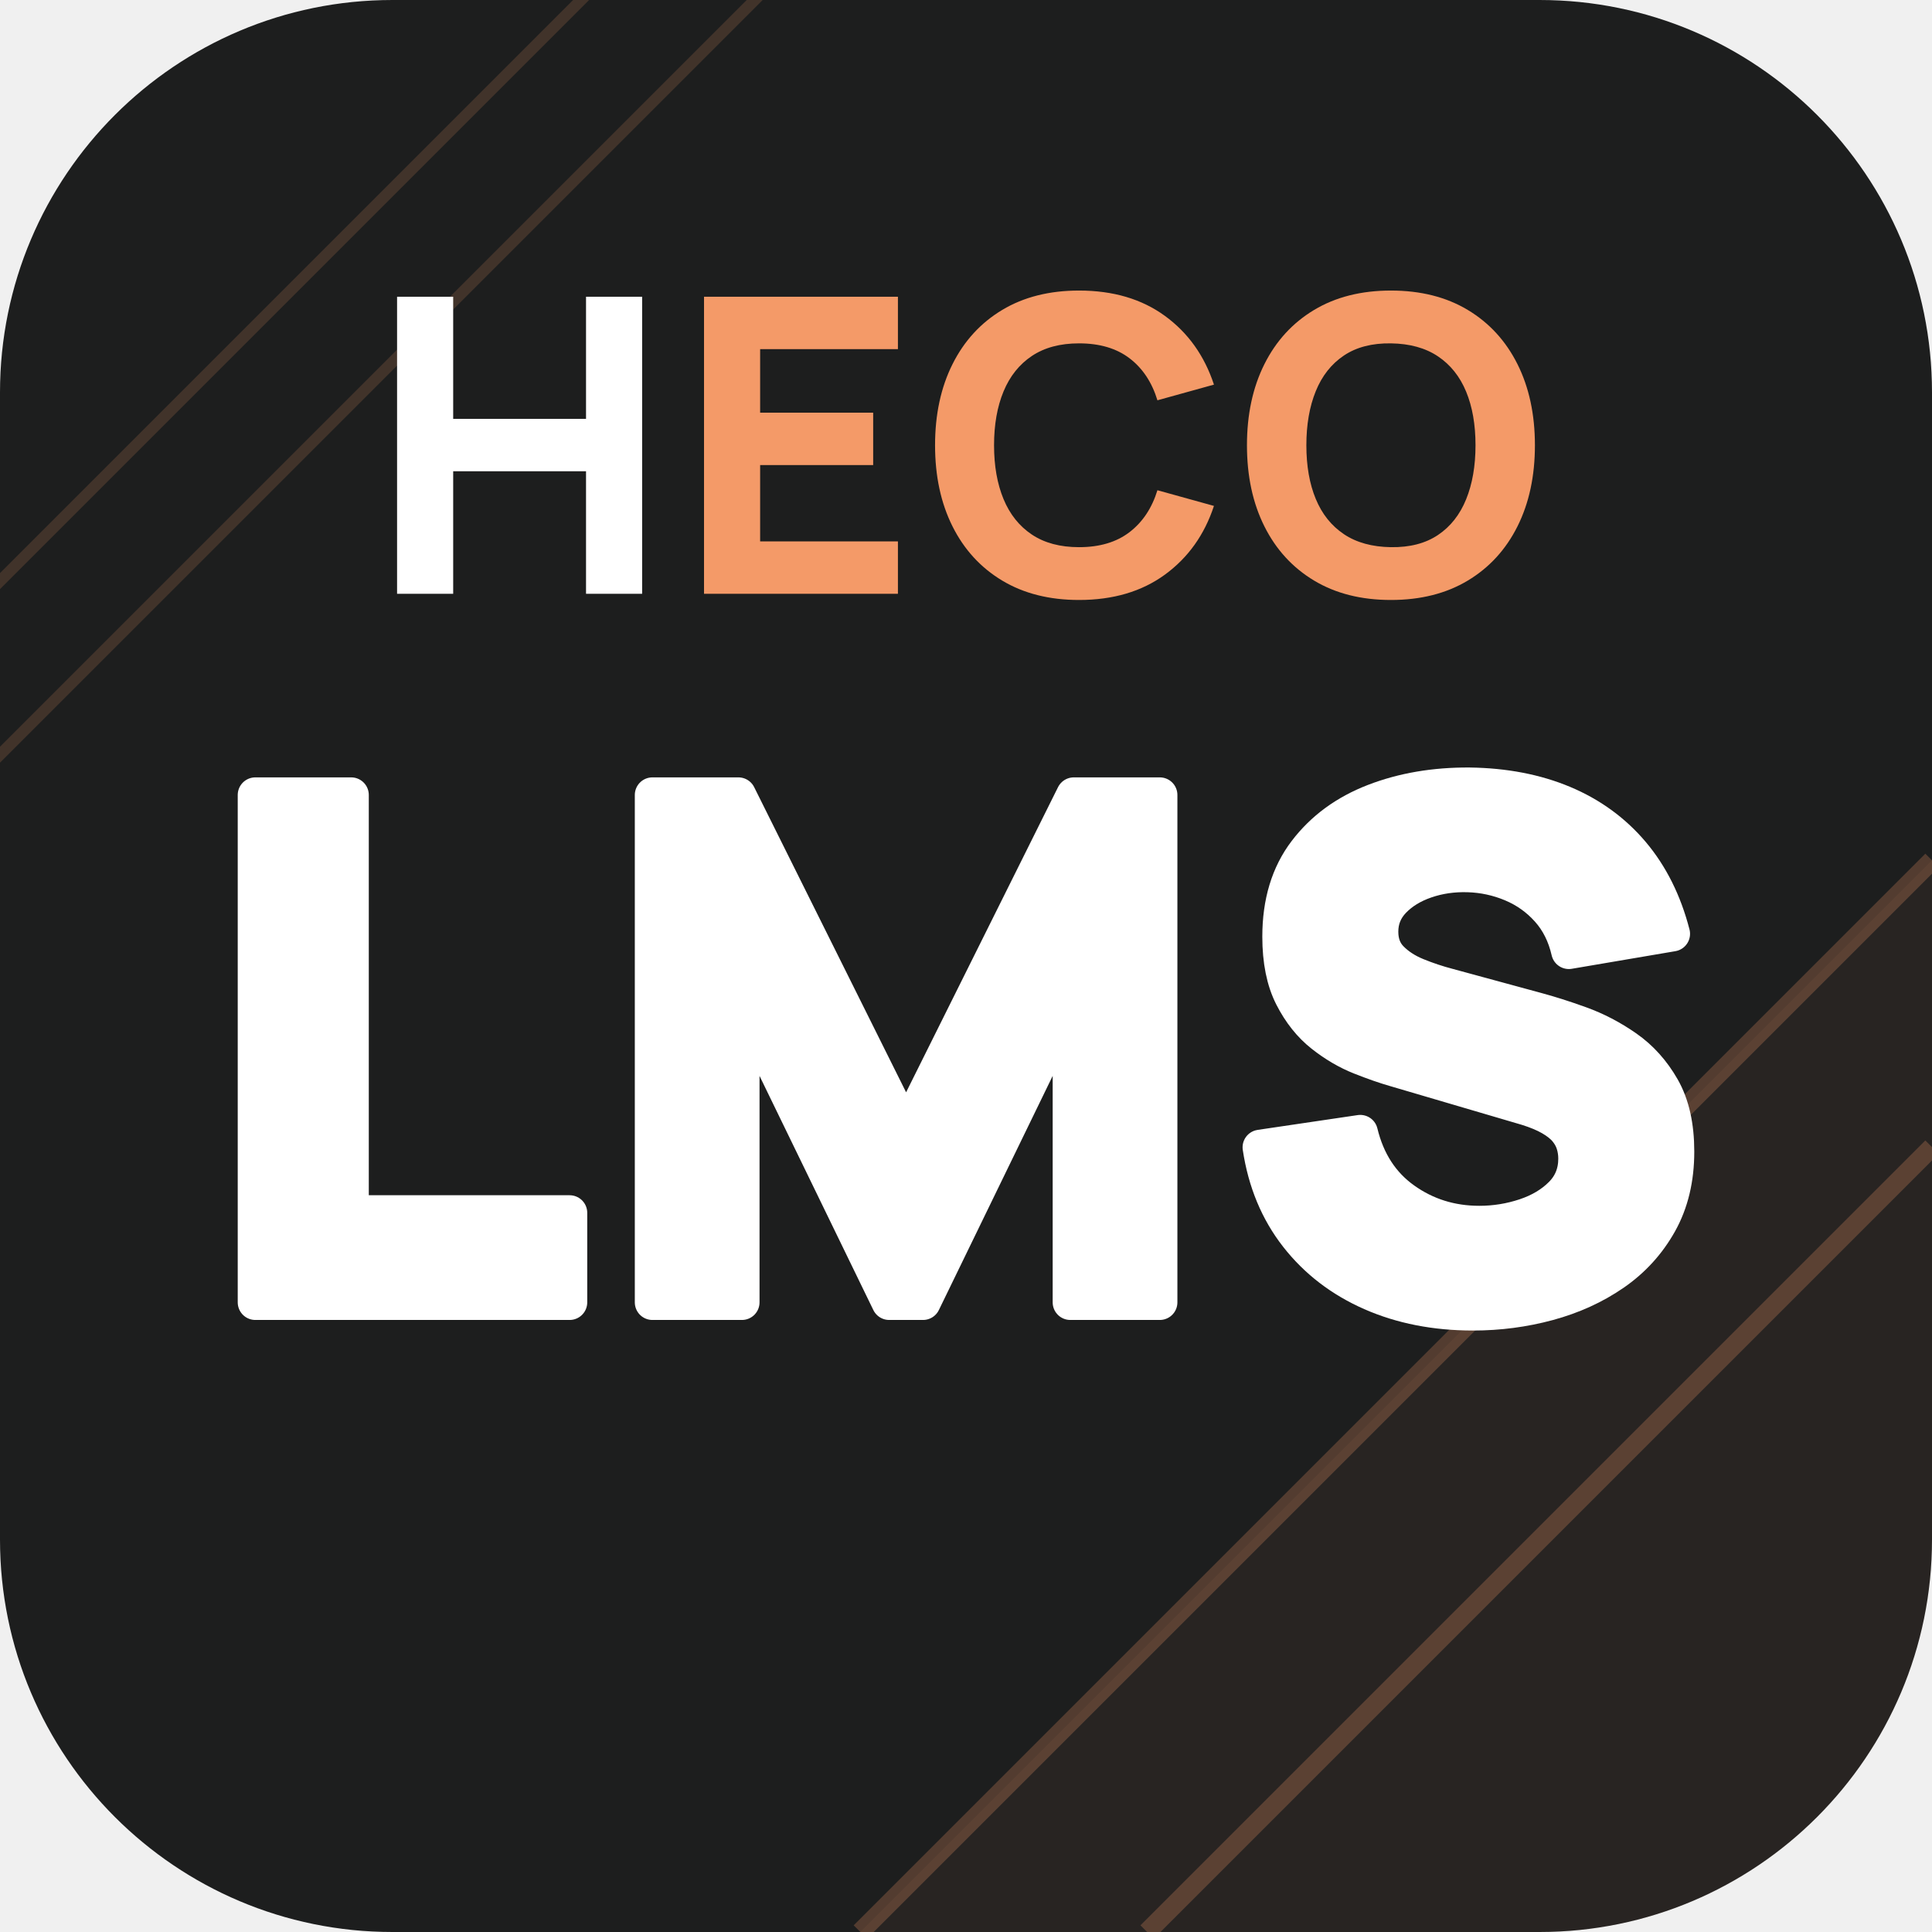
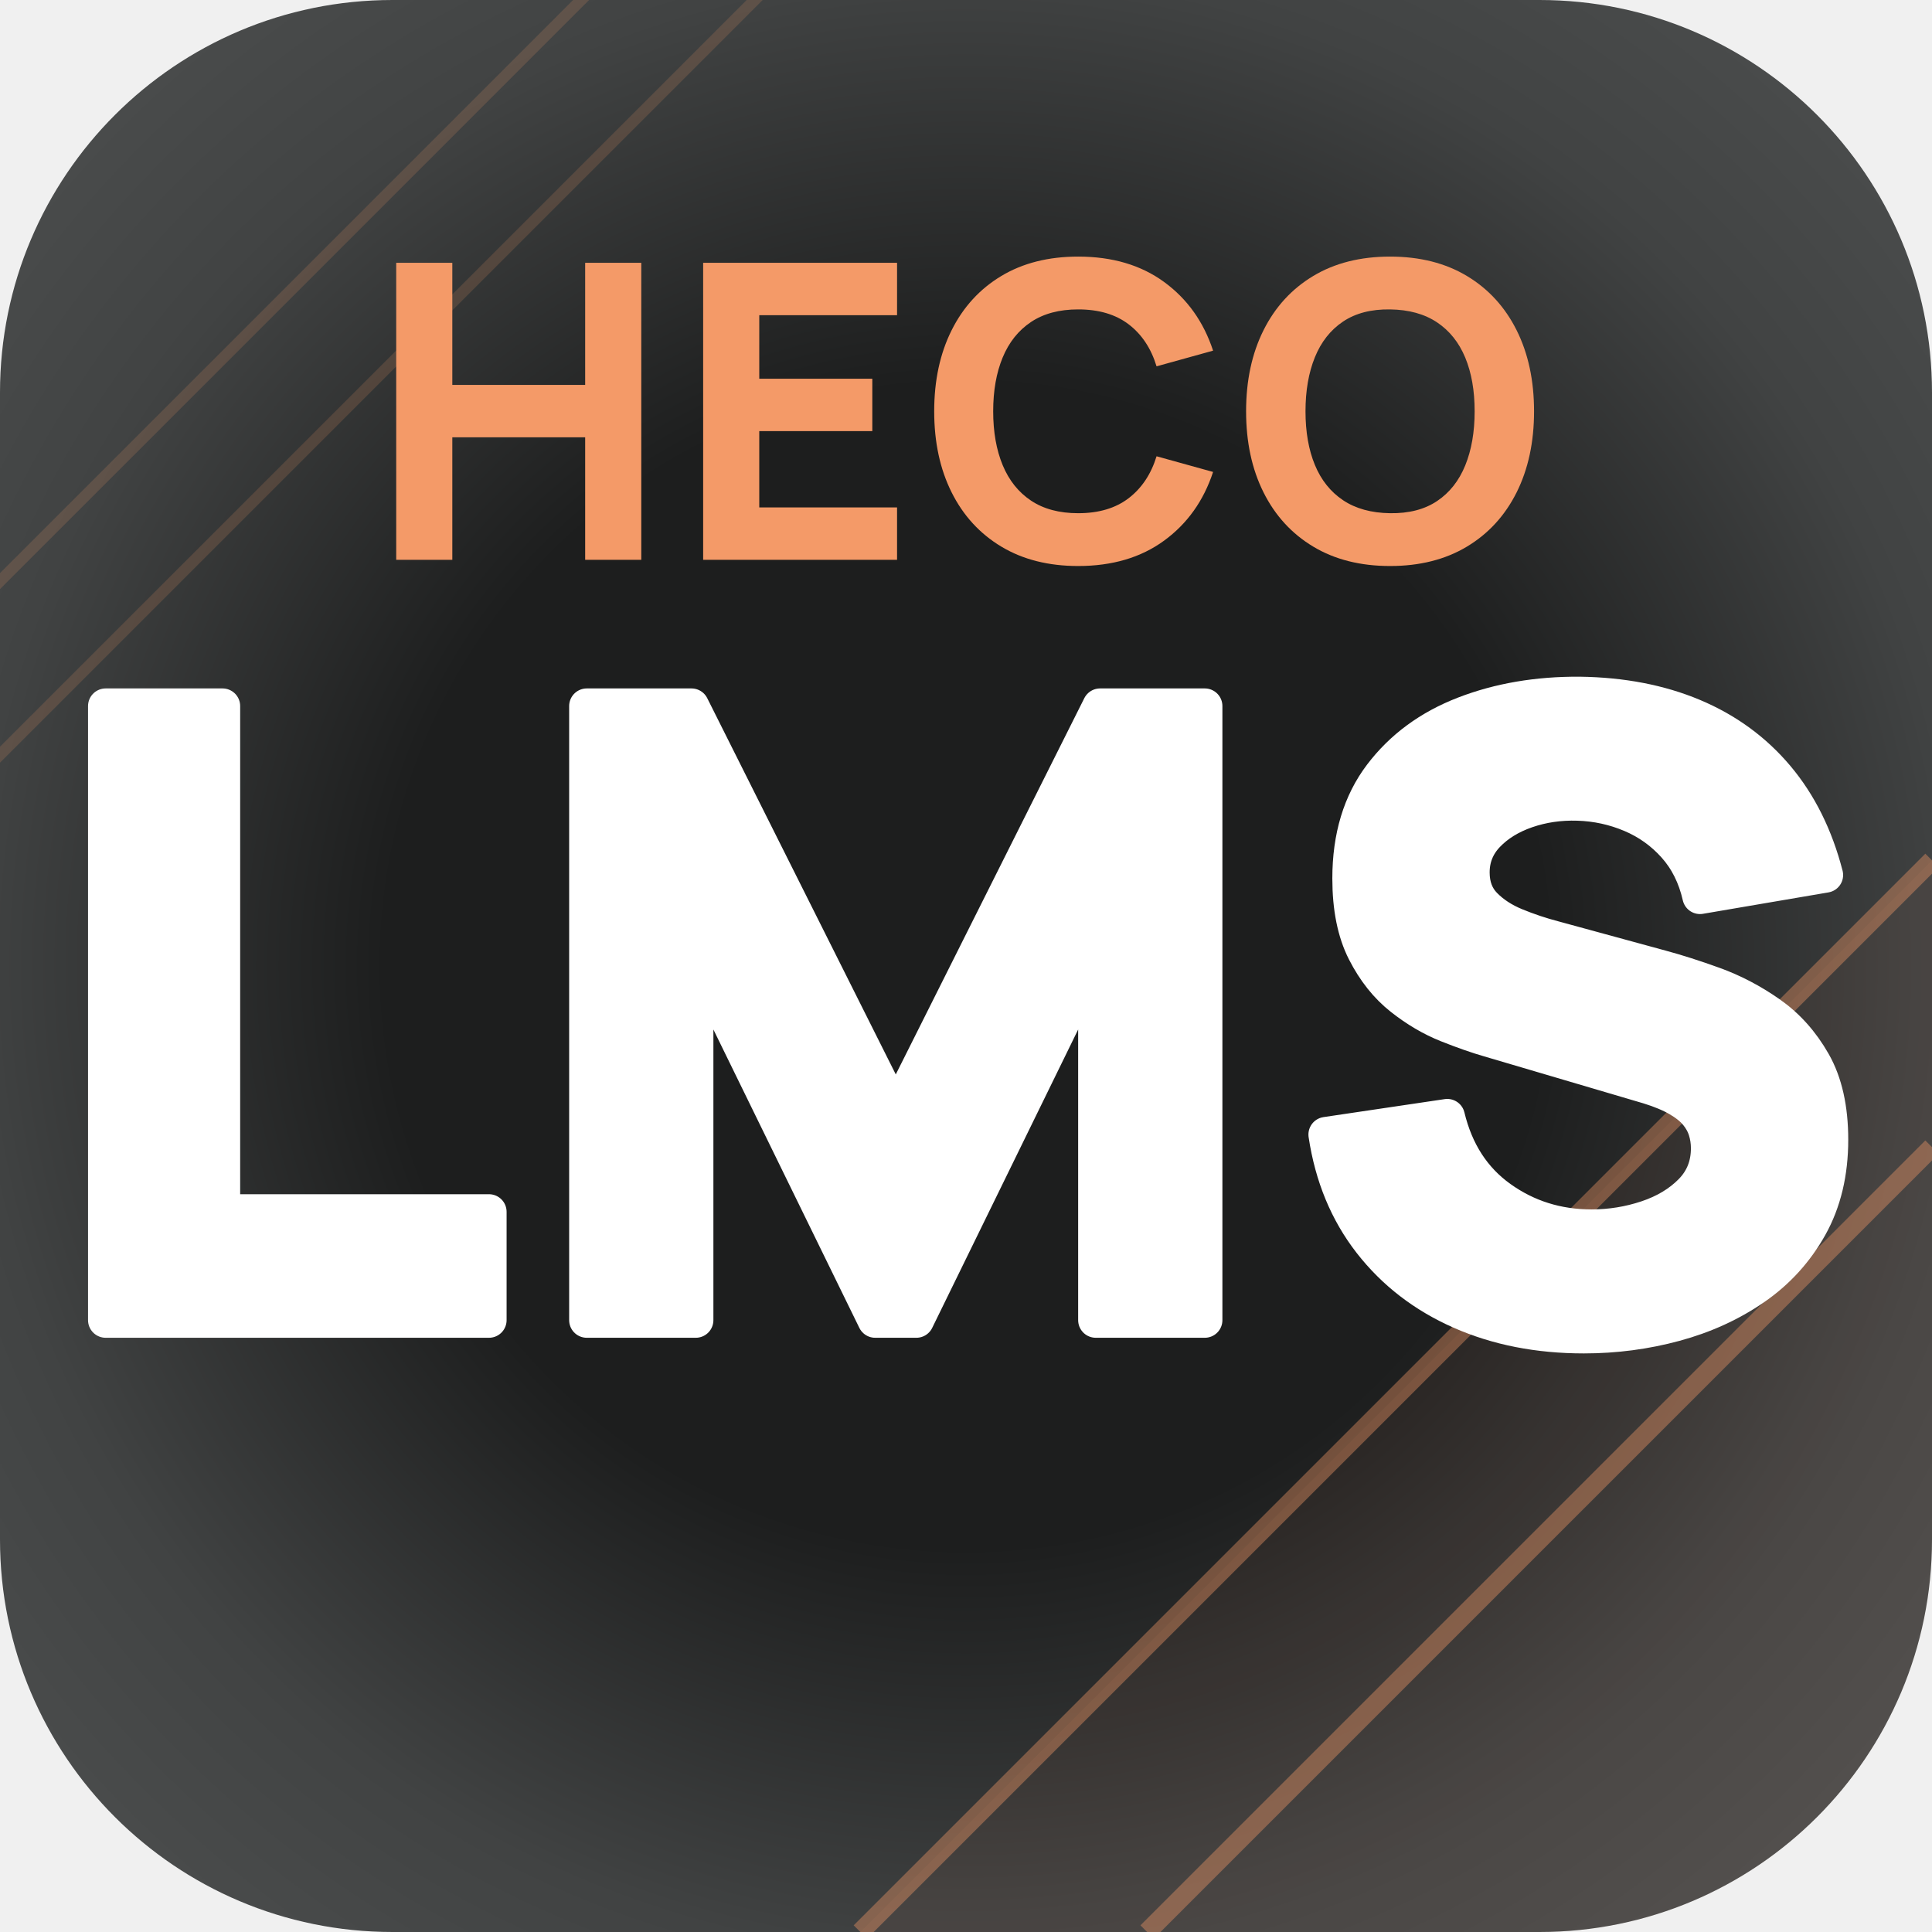
- <svg xmlns="http://www.w3.org/2000/svg" width="512" height="512" viewBox="0 0 512 512" role="img" aria-label="Heco LMS">
-   <rect width="512" height="512" rx="104" fill="#1D1E1E" />
+ <svg xmlns="http://www.w3.org/2000/svg" width="512" height="512" viewBox="0 0 512 512" fill="none">
  <defs>
-     <clipPath id="motif-7">
-       <rect width="512" height="512" rx="104" />
-     </clipPath>
+     <radialGradient id="graphite" cx="50%" cy="50%" r="71%">
+       <stop offset="0" stop-color="#1D1E1E" />
+       <stop offset=".42" stop-color="#1D1E1E" />
+       <stop offset=".72" stop-color="#414343" />
+       <stop offset="1" stop-color="#505252" />
+     </radialGradient>
  </defs>
-   <g clip-path="url(#motif-7)">
-     <path d="M228 512L512 228V512Z" fill="#F49A68" opacity=".055" />
-     <path d="M228 512L512 228M304 512L512 304" fill="none" stroke="#F49A68" stroke-opacity=".25" stroke-width="5" />
-     <path d="M-24 178L178 -24M-24 224L224 -24" fill="none" stroke="#F49A68" stroke-opacity=".17" stroke-width="3" />
-   </g>
-   <g transform="translate(105.229 77.000) scale(0.0546667) translate(-140.000 1470.000)">
-     <path fill="#FFFFFF" transform="translate(0.000 0) scale(1 -1)" d="M140 0V1440H412V848H1056V1440H1328V0H1056V594H412V0Z" />
-     <path fill="#F49A68" transform="translate(1488.000 0) scale(1 -1)" d="M140 0V1440H1080V1186H412V878H960V624H412V254H1080V0Z" />
-     <path fill="#F49A68" transform="translate(2688.000 0) scale(1 -1)" d="M758 -30Q542 -30 385.5 64.0Q229 158 144.5 327.0Q60 496 60 720Q60 944 144.5 1113.0Q229 1282 385.5 1376.0Q542 1470 758 1470Q1006 1470 1174.5 1347.0Q1343 1224 1412 1014L1138 938Q1098 1069 1003.0 1141.5Q908 1214 758 1214Q621 1214 529.5 1153.0Q438 1092 392.0 981.0Q346 870 346 720Q346 570 392.0 459.0Q438 348 529.5 287.0Q621 226 758 226Q908 226 1003.0 299.0Q1098 372 1138 502L1412 426Q1343 216 1174.5 93.0Q1006 -30 758 -30Z" />
-     <path fill="#F49A68" transform="translate(4200.000 0) scale(1 -1)" d="M758 -30Q542 -30 385.5 64.0Q229 158 144.5 327.0Q60 496 60 720Q60 944 144.5 1113.0Q229 1282 385.5 1376.0Q542 1470 758 1470Q974 1470 1130.5 1376.0Q1287 1282 1371.5 1113.0Q1456 944 1456 720Q1456 496 1371.5 327.0Q1287 158 1130.5 64.0Q974 -30 758 -30ZM758 226Q895 224 986.0 285.0Q1077 346 1122.5 458.0Q1168 570 1168 720Q1168 870 1122.5 980.0Q1077 1090 986.0 1151.0Q895 1212 758 1214Q621 1216 530.0 1155.0Q439 1094 393.5 982.0Q348 870 348 720Q348 570 393.5 460.0Q439 350 530.0 289.0Q621 228 758 226Z" />
-   </g>
-   <g transform="translate(63.000 203.395) scale(0.093372) translate(-110.000 1518.021)">
-     <path fill="#FFFFFF" stroke="#FFFFFF" stroke-width="100" stroke-linejoin="round" paint-order="stroke fill" transform="translate(0.000 0) scale(1 -1)" d="M160 0V1440H432V254H1052V0Z" />
-     <path fill="#FFFFFF" stroke="#FFFFFF" stroke-width="100" stroke-linejoin="round" paint-order="stroke fill" transform="translate(1147.000 0) scale(1 -1)" d="M140 0V1440H384L860 484L1336 1440H1580V0H1326V860L908 0H812L394 860V0Z" />
-     <path fill="#FFFFFF" stroke="#FFFFFF" stroke-width="100" stroke-linejoin="round" paint-order="stroke fill" transform="translate(2932.000 0) scale(1 -1)" d="M684 -30Q524 -30 395.5 26.5Q267 83 184.5 188.5Q102 294 80 440L364 482Q394 358 488.0 291.0Q582 224 702 224Q769 224 832.0 245.0Q895 266 935.5 307.0Q976 348 976 408Q976 430 969.5 450.5Q963 471 948.0 489.0Q933 507 905.5 523.0Q878 539 836 552L462 662Q420 674 364.5 696.0Q309 718 257.0 759.0Q205 800 170.5 867.5Q136 935 136 1038Q136 1183 209.0 1279.0Q282 1375 404.0 1422.0Q526 1469 674 1468Q823 1466 940.0 1417.0Q1057 1368 1136.0 1274.5Q1215 1181 1250 1046L956 996Q940 1066 897.0 1114.0Q854 1162 794.5 1187.0Q735 1212 670 1214Q606 1216 549.5 1196.5Q493 1177 457.5 1140.0Q422 1103 422 1052Q422 1005 451.0 975.5Q480 946 524.0 928.0Q568 910 614 898L864 830Q920 815 988.0 790.5Q1056 766 1118.5 722.5Q1181 679 1221.5 608.0Q1262 537 1262 428Q1262 312 1213.5 225.5Q1165 139 1083.0 82.5Q1001 26 897.5 -2.0Q794 -30 684 -30Z" />
+   <clipPath id="rounded">
+     <rect width="512" height="512" rx="104" />
+   </clipPath>
+   <g clip-path="url(#rounded)">
+     <rect width="512" height="512" fill="url(#graphite)" />
+     <path d="M228 512L512 228V512H228Z" fill="#F49A68" opacity=".055" />
+     <path d="M228 512L512 228M304 512L512 304" stroke="#F49A68" stroke-opacity=".4" stroke-width="5" />
+     <path d="M-24 178L178 -24M-24 224L224 -24" stroke="#F49A68" stroke-opacity=".17" stroke-width="3" />
+     <path d="M105 148.36V69.64H119.869V102.003H155.075V69.64H169.944V148.36H155.075V115.888H119.869V148.36H105Z" fill="#F49A68" />
+     <path d="M186.344 148.36V69.64H237.731V83.525H201.213V100.363H231.171V114.248H201.213V134.475H237.731V148.36H186.344Z" fill="#F49A68" />
+     <path d="M285.728 150C277.856 150 271.068 148.287 265.365 144.861C259.661 141.435 255.27 136.643 252.19 130.484C249.11 124.325 247.571 117.163 247.571 109C247.571 100.836 249.11 93.675 252.19 87.516C255.27 81.357 259.661 76.564 265.365 73.138C271.068 69.713 277.856 68 285.728 68C294.766 68 302.356 70.241 308.497 74.724C314.638 79.207 318.965 85.275 321.48 92.928L306.501 97.082C305.044 92.308 302.584 88.6 299.121 85.958C295.659 83.316 291.195 81.995 285.728 81.995C280.735 81.995 276.571 83.106 273.237 85.329C269.902 87.552 267.396 90.686 265.72 94.732C264.044 98.777 263.205 103.533 263.205 109C263.205 114.467 264.044 119.223 265.72 123.268C267.396 127.313 269.902 130.447 273.237 132.671C276.571 134.894 280.735 136.005 285.728 136.005C291.195 136.005 295.659 134.675 299.121 132.015C302.584 129.354 305.044 125.655 306.501 120.917L321.48 125.072C318.965 132.725 314.638 138.793 308.497 143.276C302.356 147.759 294.766 150 285.728 150Z" fill="#F49A68" />
+     <path d="M368.384 150C360.512 150 353.724 148.287 348.021 144.861C342.317 141.435 337.926 136.643 334.846 130.484C331.766 124.325 330.227 117.163 330.227 109C330.227 100.836 331.766 93.675 334.846 87.516C337.926 81.357 342.317 76.564 348.021 73.138C353.724 69.713 360.512 68 368.384 68C376.256 68 383.044 69.713 388.747 73.138C394.451 76.564 398.842 81.357 401.922 87.516C405.002 93.675 406.541 100.836 406.541 109C406.541 117.163 405.002 124.325 401.922 130.484C398.842 136.643 394.451 141.435 388.747 144.861C383.044 148.287 376.256 150 368.384 150ZM368.384 136.005C373.377 136.078 377.532 135.003 380.848 132.78C384.164 130.557 386.652 127.404 388.31 123.323C389.968 119.241 390.797 114.467 390.797 109C390.797 103.533 389.968 98.795 388.31 94.787C386.652 90.778 384.164 87.662 380.848 85.439C377.532 83.215 373.377 82.067 368.384 81.995C363.391 81.922 359.236 82.997 355.92 85.22C352.604 87.443 350.116 90.595 348.458 94.677C346.8 98.759 345.971 103.533 345.971 109C345.971 114.467 346.8 119.204 348.458 123.213C350.116 127.222 352.604 130.338 355.92 132.561C359.236 134.784 363.391 135.932 368.384 136.005Z" fill="#F49A68" />
+     <path d="M28 349.854V187.11H58.977V321.147H129.585V349.854H28Z" fill="white" stroke="white" stroke-width="9.337" stroke-linejoin="round" />
+     <path d="M155.5 349.854V187.11H183.252L237.39 295.154L291.529 187.11H319.281V349.854H290.391V252.659L242.85 349.854H231.931L184.389 252.659V349.854H155.5Z" fill="white" stroke="white" stroke-width="9.337" stroke-linejoin="round" />
+     <path d="M419.745 354C407.678 354 396.799 351.863 387.107 347.588C377.416 343.314 369.459 337.186 363.237 329.204C357.015 321.222 353.074 311.709 351.415 300.663L383.544 295.897C385.806 305.278 390.482 312.503 397.572 317.572C404.661 322.641 412.731 325.175 421.781 325.175C426.835 325.175 431.737 324.381 436.488 322.792C441.24 321.203 445.143 318.858 448.197 315.756C451.252 312.654 452.779 308.834 452.779 304.294C452.779 302.63 452.534 301.022 452.044 299.471C451.553 297.92 450.743 296.464 449.611 295.102C448.48 293.74 446.877 292.454 444.803 291.244C442.729 290.033 440.108 288.936 436.941 287.953L394.63 275.47C391.463 274.562 387.786 273.276 383.6 271.611C379.414 269.947 375.36 267.564 371.439 264.462C367.517 261.36 364.255 257.256 361.653 252.149C359.051 247.042 357.75 240.593 357.75 232.8C357.75 221.83 360.503 212.714 366.008 205.451C371.514 198.188 378.867 192.778 388.069 189.223C397.27 185.667 407.452 183.927 418.614 184.002C429.851 184.154 439.882 186.083 448.706 189.79C457.53 193.497 464.922 198.888 470.88 205.961C476.838 213.035 481.137 221.679 483.777 231.892L450.516 237.566C449.31 232.271 447.085 227.807 443.842 224.175C440.599 220.544 436.733 217.782 432.246 215.891C427.758 214 423.064 212.978 418.161 212.827C413.334 212.676 408.79 213.338 404.529 214.813C400.268 216.288 396.799 218.426 394.121 221.225C391.444 224.024 390.105 227.353 390.105 231.211C390.105 234.767 391.199 237.661 393.386 239.893C395.573 242.125 398.326 243.921 401.644 245.283C404.963 246.645 408.357 247.78 411.826 248.688L440.108 256.405C444.332 257.539 449.008 259.034 454.137 260.887C459.265 262.741 464.186 265.313 468.9 268.604C473.614 271.895 477.498 276.226 480.552 281.598C483.607 286.969 485.134 293.778 485.134 302.025C485.134 310.801 483.305 318.461 479.647 325.005C475.989 331.549 471.068 336.959 464.884 341.233C458.699 345.508 451.704 348.704 443.898 350.822C436.092 352.941 428.041 354 419.745 354Z" fill="white" stroke="white" stroke-width="9.337" stroke-linejoin="round" />
  </g>
</svg>
